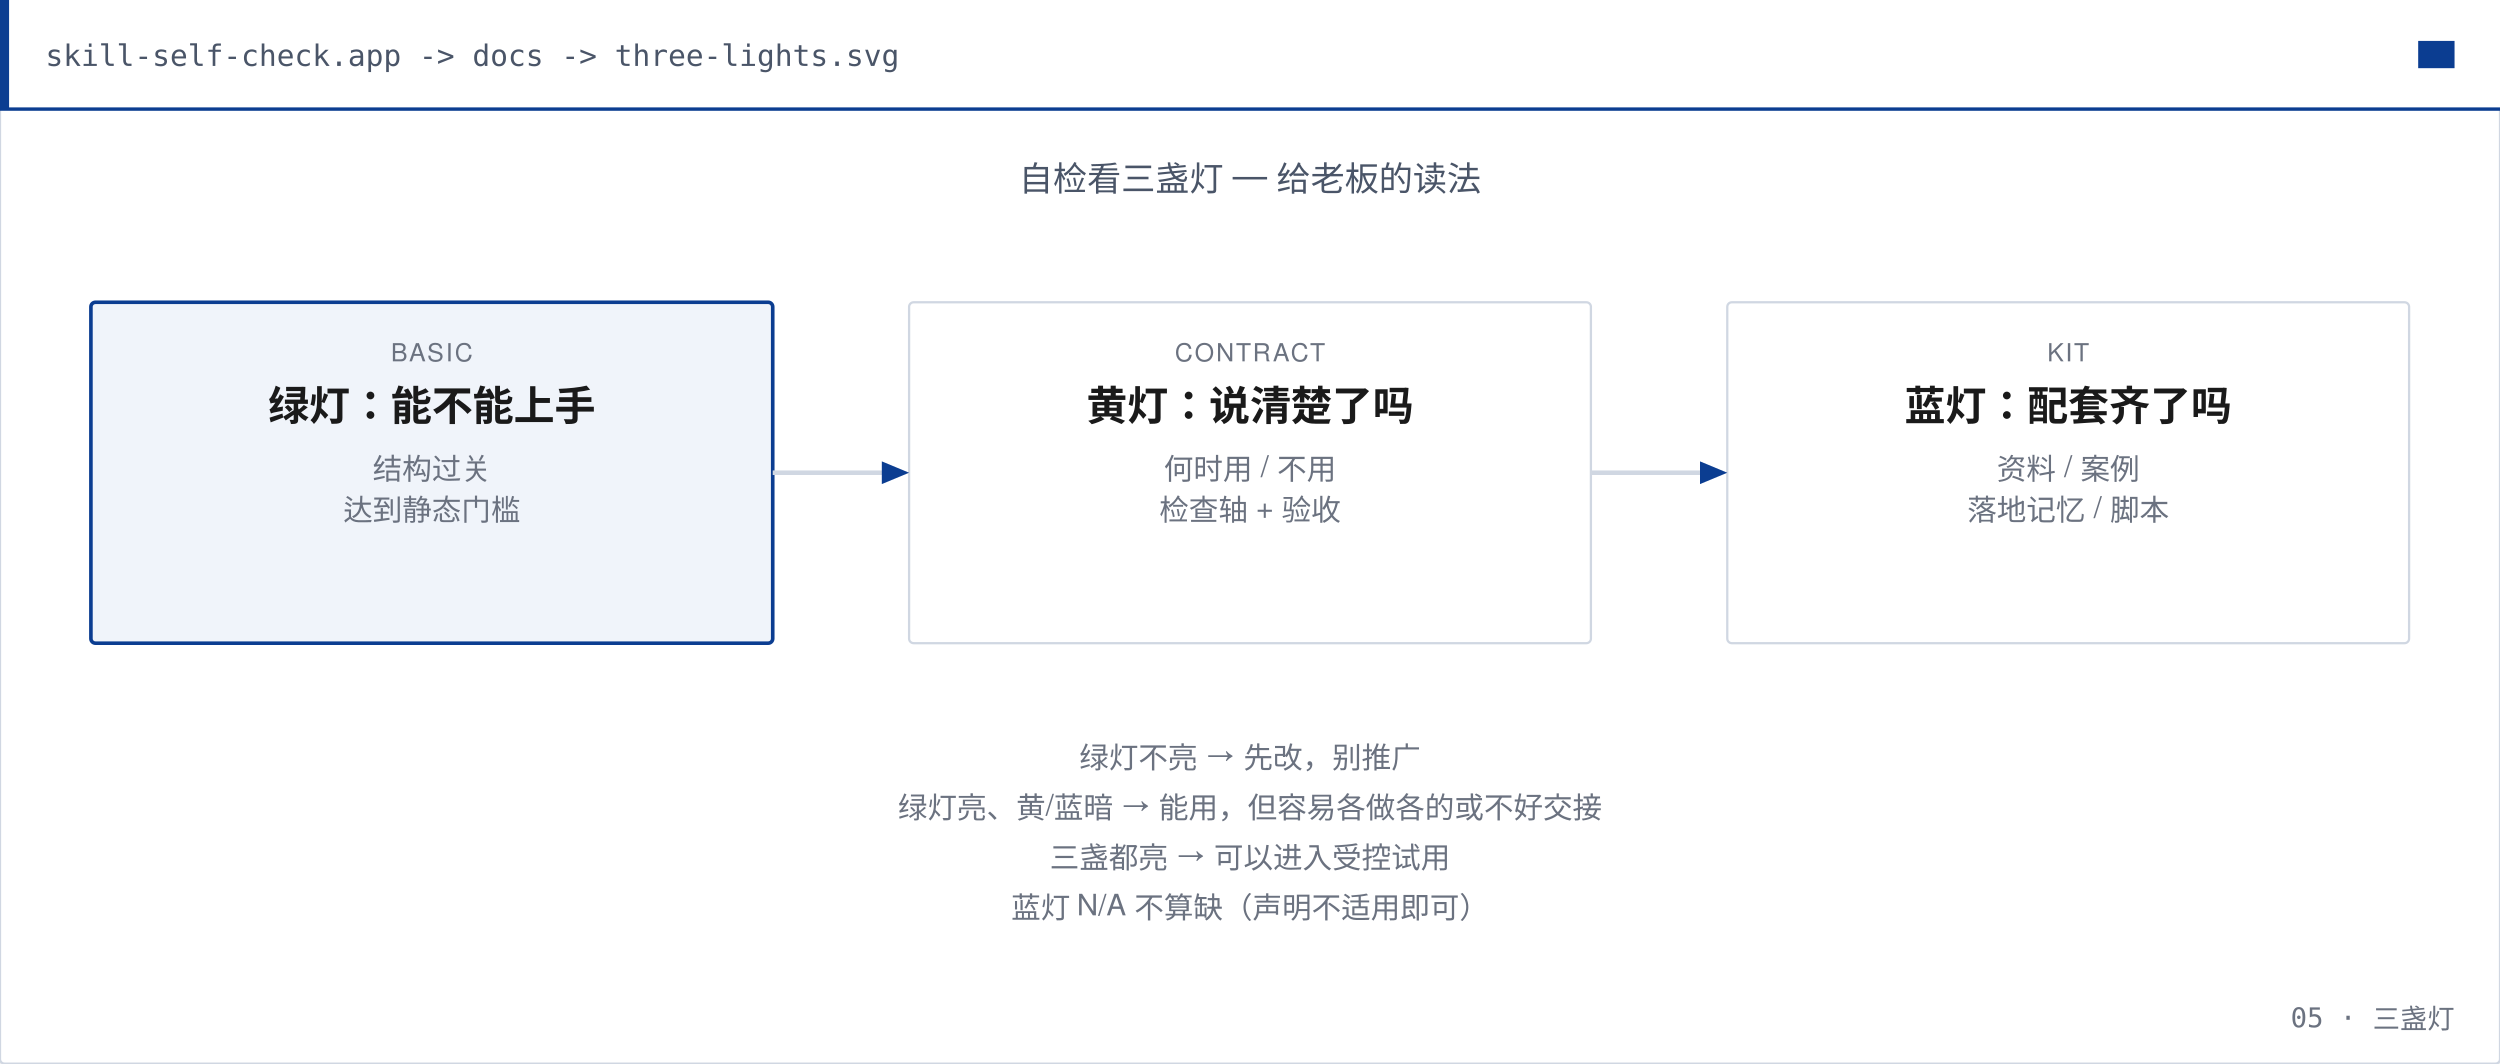
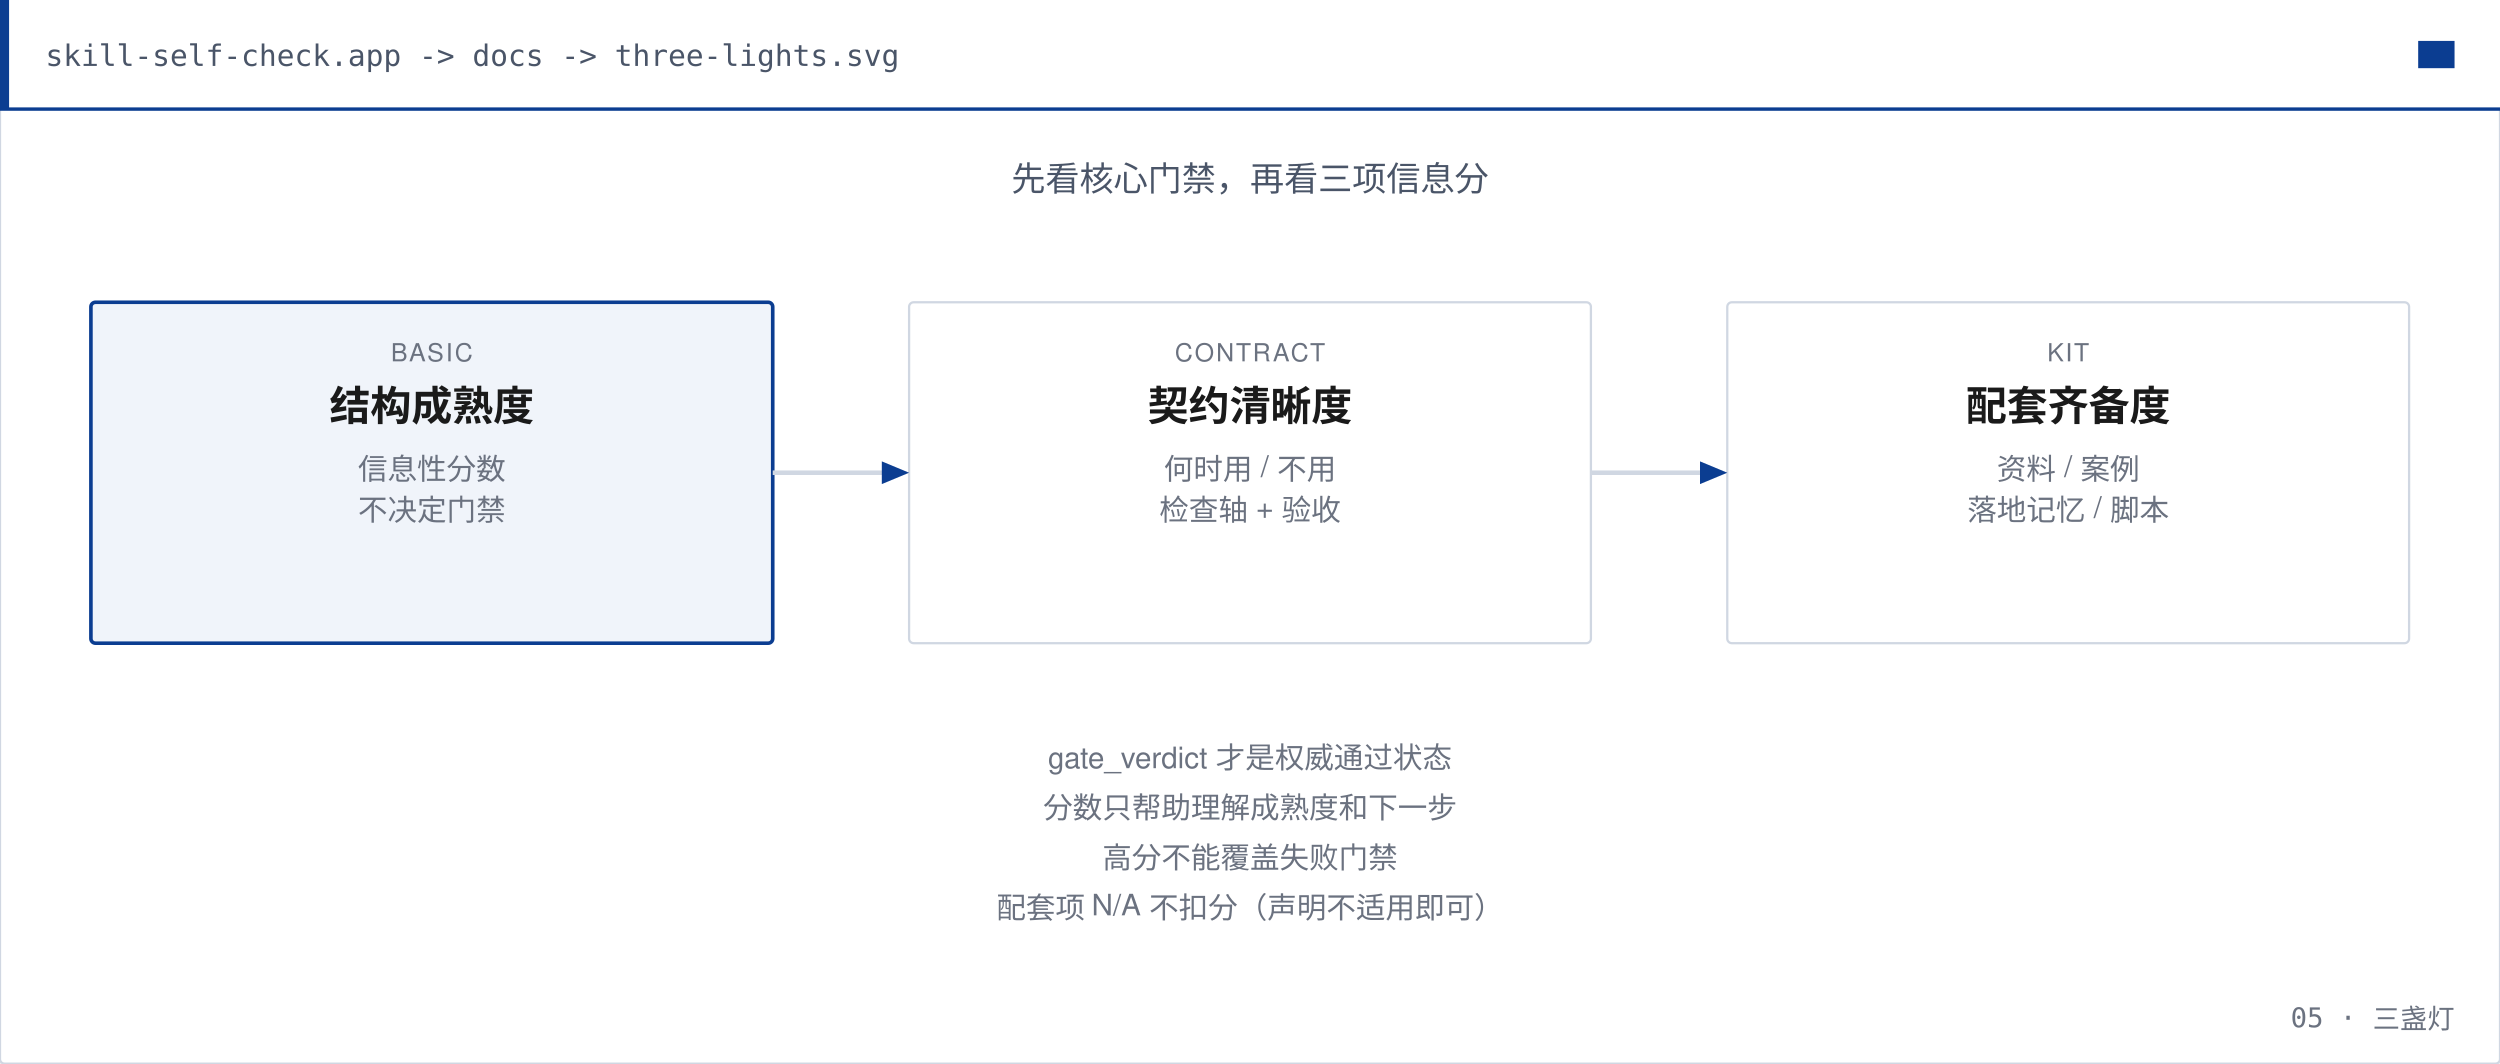
<svg xmlns="http://www.w3.org/2000/svg" viewBox="0 0 1100 468" width="1100" height="468" role="img" aria-label="skill-self-check.app -&gt; docs -&gt; three-lights.svg">
  <defs>
    <style>
      .label { fill: #1A1A1A; font-family: "Helvetica Neue", Helvetica, Arial, "PingFang SC", "Microsoft YaHei", "Noto Sans SC", "Segoe UI", system-ui, sans-serif; font-weight: 600; }
      .label-sub { fill: #4A5568; font-family: "Helvetica Neue", Helvetica, Arial, "PingFang SC", "Microsoft YaHei", "Noto Sans SC", "Segoe UI", system-ui, sans-serif; font-weight: 400; }
      .label-tiny { fill: #6B7280; font-family: "Helvetica Neue", Helvetica, Arial, "PingFang SC", "Microsoft YaHei", "Noto Sans SC", "Segoe UI", system-ui, sans-serif; font-weight: 400; }
      .label-accent { fill: #0B3D91; font-family: "Helvetica Neue", Helvetica, Arial, "PingFang SC", "Microsoft YaHei", "Noto Sans SC", "Segoe UI", system-ui, sans-serif; font-weight: 600; }
      .mono { font-family: ui-monospace, SFMono-Regular, Menlo, Consolas, "Microsoft YaHei", monospace; }
    </style>
  </defs>
  <rect width="1100" height="468" rx="2" fill="#FFFFFF" stroke="#D0D7E2" stroke-width="1" />
  <rect x="0" y="0" width="1100" height="48" fill="#FFFFFF" />
  <rect x="0" y="0" width="4" height="48" fill="#0B3D91" />
  <line x1="0" y1="48" x2="1100" y2="48" stroke="#0B3D91" stroke-width="1.5" />
  <text x="20" y="29.0" fill="#4A5568" font-size="13" font-family="ui-monospace, SFMono-Regular, Menlo, Consolas, monospace">skill-self-check.app -&gt; docs -&gt; three-lights.svg</text>
  <rect x="1064" y="18.0" width="16" height="12" fill="#0B3D91" />
  <g transform="translate(0, 48)">
-     <text x="550.0" y="36" text-anchor="middle" class="label-sub" font-size="15">自检看三盏灯 — 给老板的读法</text>
+     <text x="550.0" y="36" text-anchor="middle" class="label-sub" font-size="15">先看核心门禁，再看三项信息分</text>
    <rect x="40.0" y="85.0" width="300" height="150" rx="2" fill="#F0F4FA" stroke="#0B3D91" stroke-width="1.6" />
    <text x="190.0" y="111.0" text-anchor="middle" class="label-tiny" font-size="11" letter-spacing="0.08em">BASIC</text>
-     <text x="190.0" y="137.0" text-anchor="middle" class="label" font-size="18">绿灯：能不能上手</text>
-     <text x="190.0" y="163.0" text-anchor="middle" class="label-tiny" font-size="13">结构过关</text>
-     <text x="190.0" y="181.0" text-anchor="middle" class="label-tiny" font-size="13">达到静态门槛</text>
+     <text x="190.0" y="137.0" text-anchor="middle" class="label" font-size="18">结构成熟度</text>
+     <text x="190.0" y="163.0" text-anchor="middle" class="label-tiny" font-size="13">信息性分数</text>
+     <text x="190.0" y="181.0" text-anchor="middle" class="label-tiny" font-size="13">不决定门禁</text>
    <rect x="400.0" y="85.0" width="300" height="150" rx="2" fill="#FFFFFF" stroke="#D0D7E2" stroke-width="1" />
    <text x="550.0" y="111.0" text-anchor="middle" class="label-tiny" font-size="11" letter-spacing="0.08em">CONTRACT</text>
-     <text x="550.0" y="137.0" text-anchor="middle" class="label" font-size="18">黄灯：说清楚了吗</text>
+     <text x="550.0" y="137.0" text-anchor="middle" class="label" font-size="18">契约清晰度</text>
    <text x="550.0" y="163.0" text-anchor="middle" class="label-tiny" font-size="13">何时用 / 不用</text>
    <text x="550.0" y="181.0" text-anchor="middle" class="label-tiny" font-size="13">检查轴 + 验收</text>
    <rect x="760.0" y="85.0" width="300" height="150" rx="2" fill="#FFFFFF" stroke="#D0D7E2" stroke-width="1" />
    <text x="910.0" y="111.0" text-anchor="middle" class="label-tiny" font-size="11" letter-spacing="0.08em">KIT</text>
-     <text x="910.0" y="137.0" text-anchor="middle" class="label" font-size="18">蓝灯：配套齐了吗</text>
+     <text x="910.0" y="137.0" text-anchor="middle" class="label" font-size="18">配套齐备度</text>
    <text x="910.0" y="163.0" text-anchor="middle" class="label-tiny" font-size="13">资料 / 案例</text>
    <text x="910.0" y="181.0" text-anchor="middle" class="label-tiny" font-size="13">落地记忆 / 脚本</text>
    <line x1="340" y1="160" x2="390" y2="160" stroke="#D0D7E2" stroke-width="2" />
    <polygon points="400,160 388,155 388,165" fill="#0B3D91" />
    <line x1="700" y1="160" x2="750" y2="160" stroke="#D0D7E2" stroke-width="2" />
    <polygon points="760,160 748,155 748,165" fill="#0B3D91" />
-     <text x="550.0" y="290" text-anchor="middle" class="label-tiny" font-size="13">绿灯不亮 → 先改，别推广</text>
-     <text x="550.0" y="312" text-anchor="middle" class="label-tiny" font-size="13">绿灯亮、黄/蓝暗 → 能用，但容易各做各的或不好交接</text>
-     <text x="550.0" y="334" text-anchor="middle" class="label-tiny" font-size="13">三盏都亮 → 可以进入受控试用</text>
-     <text x="550.0" y="356" text-anchor="middle" class="label-tiny" font-size="13">蓝灯 N/A 不算缺（声明不适用即可）</text>
+     <text x="550.0" y="290" text-anchor="middle" class="label-tiny" font-size="13">gate_verdict 才是权威通过状态</text>
+     <text x="550.0" y="312" text-anchor="middle" class="label-tiny" font-size="13">分数只帮助理解成熟度和下一步</text>
+     <text x="550.0" y="334" text-anchor="middle" class="label-tiny" font-size="13">高分不能覆盖失败门禁</text>
+     <text x="550.0" y="356" text-anchor="middle" class="label-tiny" font-size="13">配套项 N/A 不扣分（声明不适用即可）</text>
    <text x="1080" y="404" text-anchor="end" class="label-tiny mono">05 · 三盏灯</text>
  </g>
</svg>
